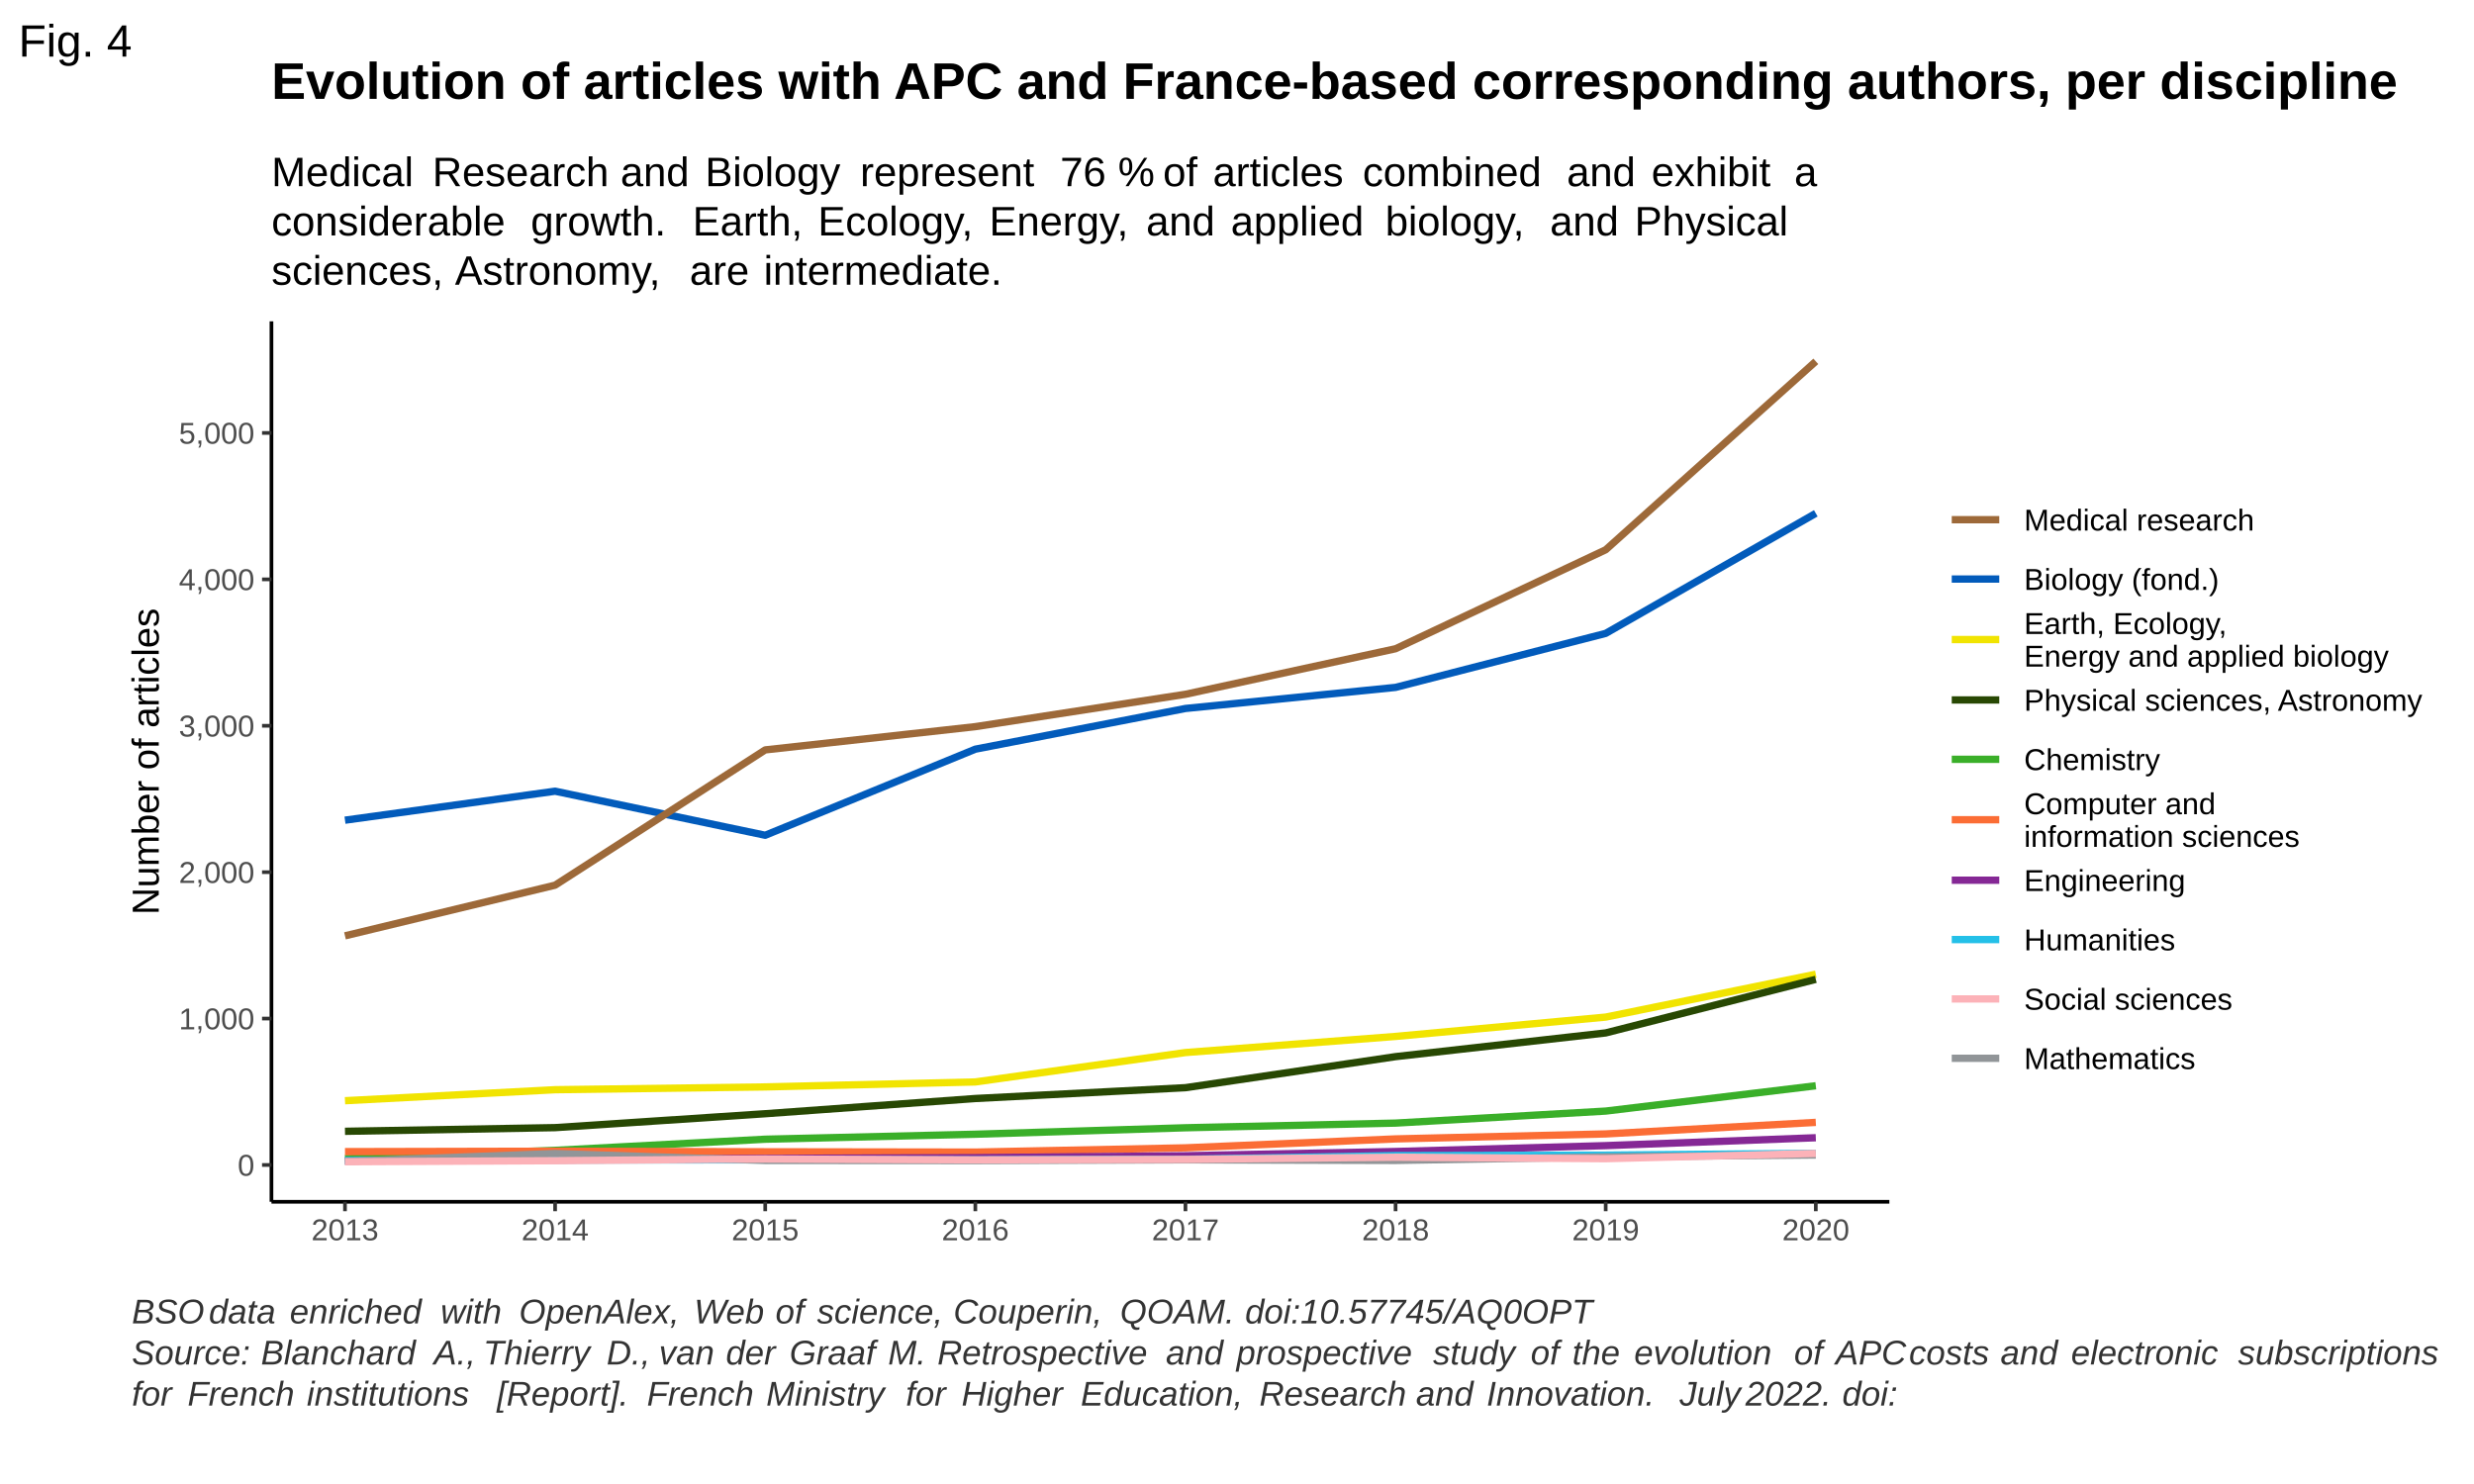
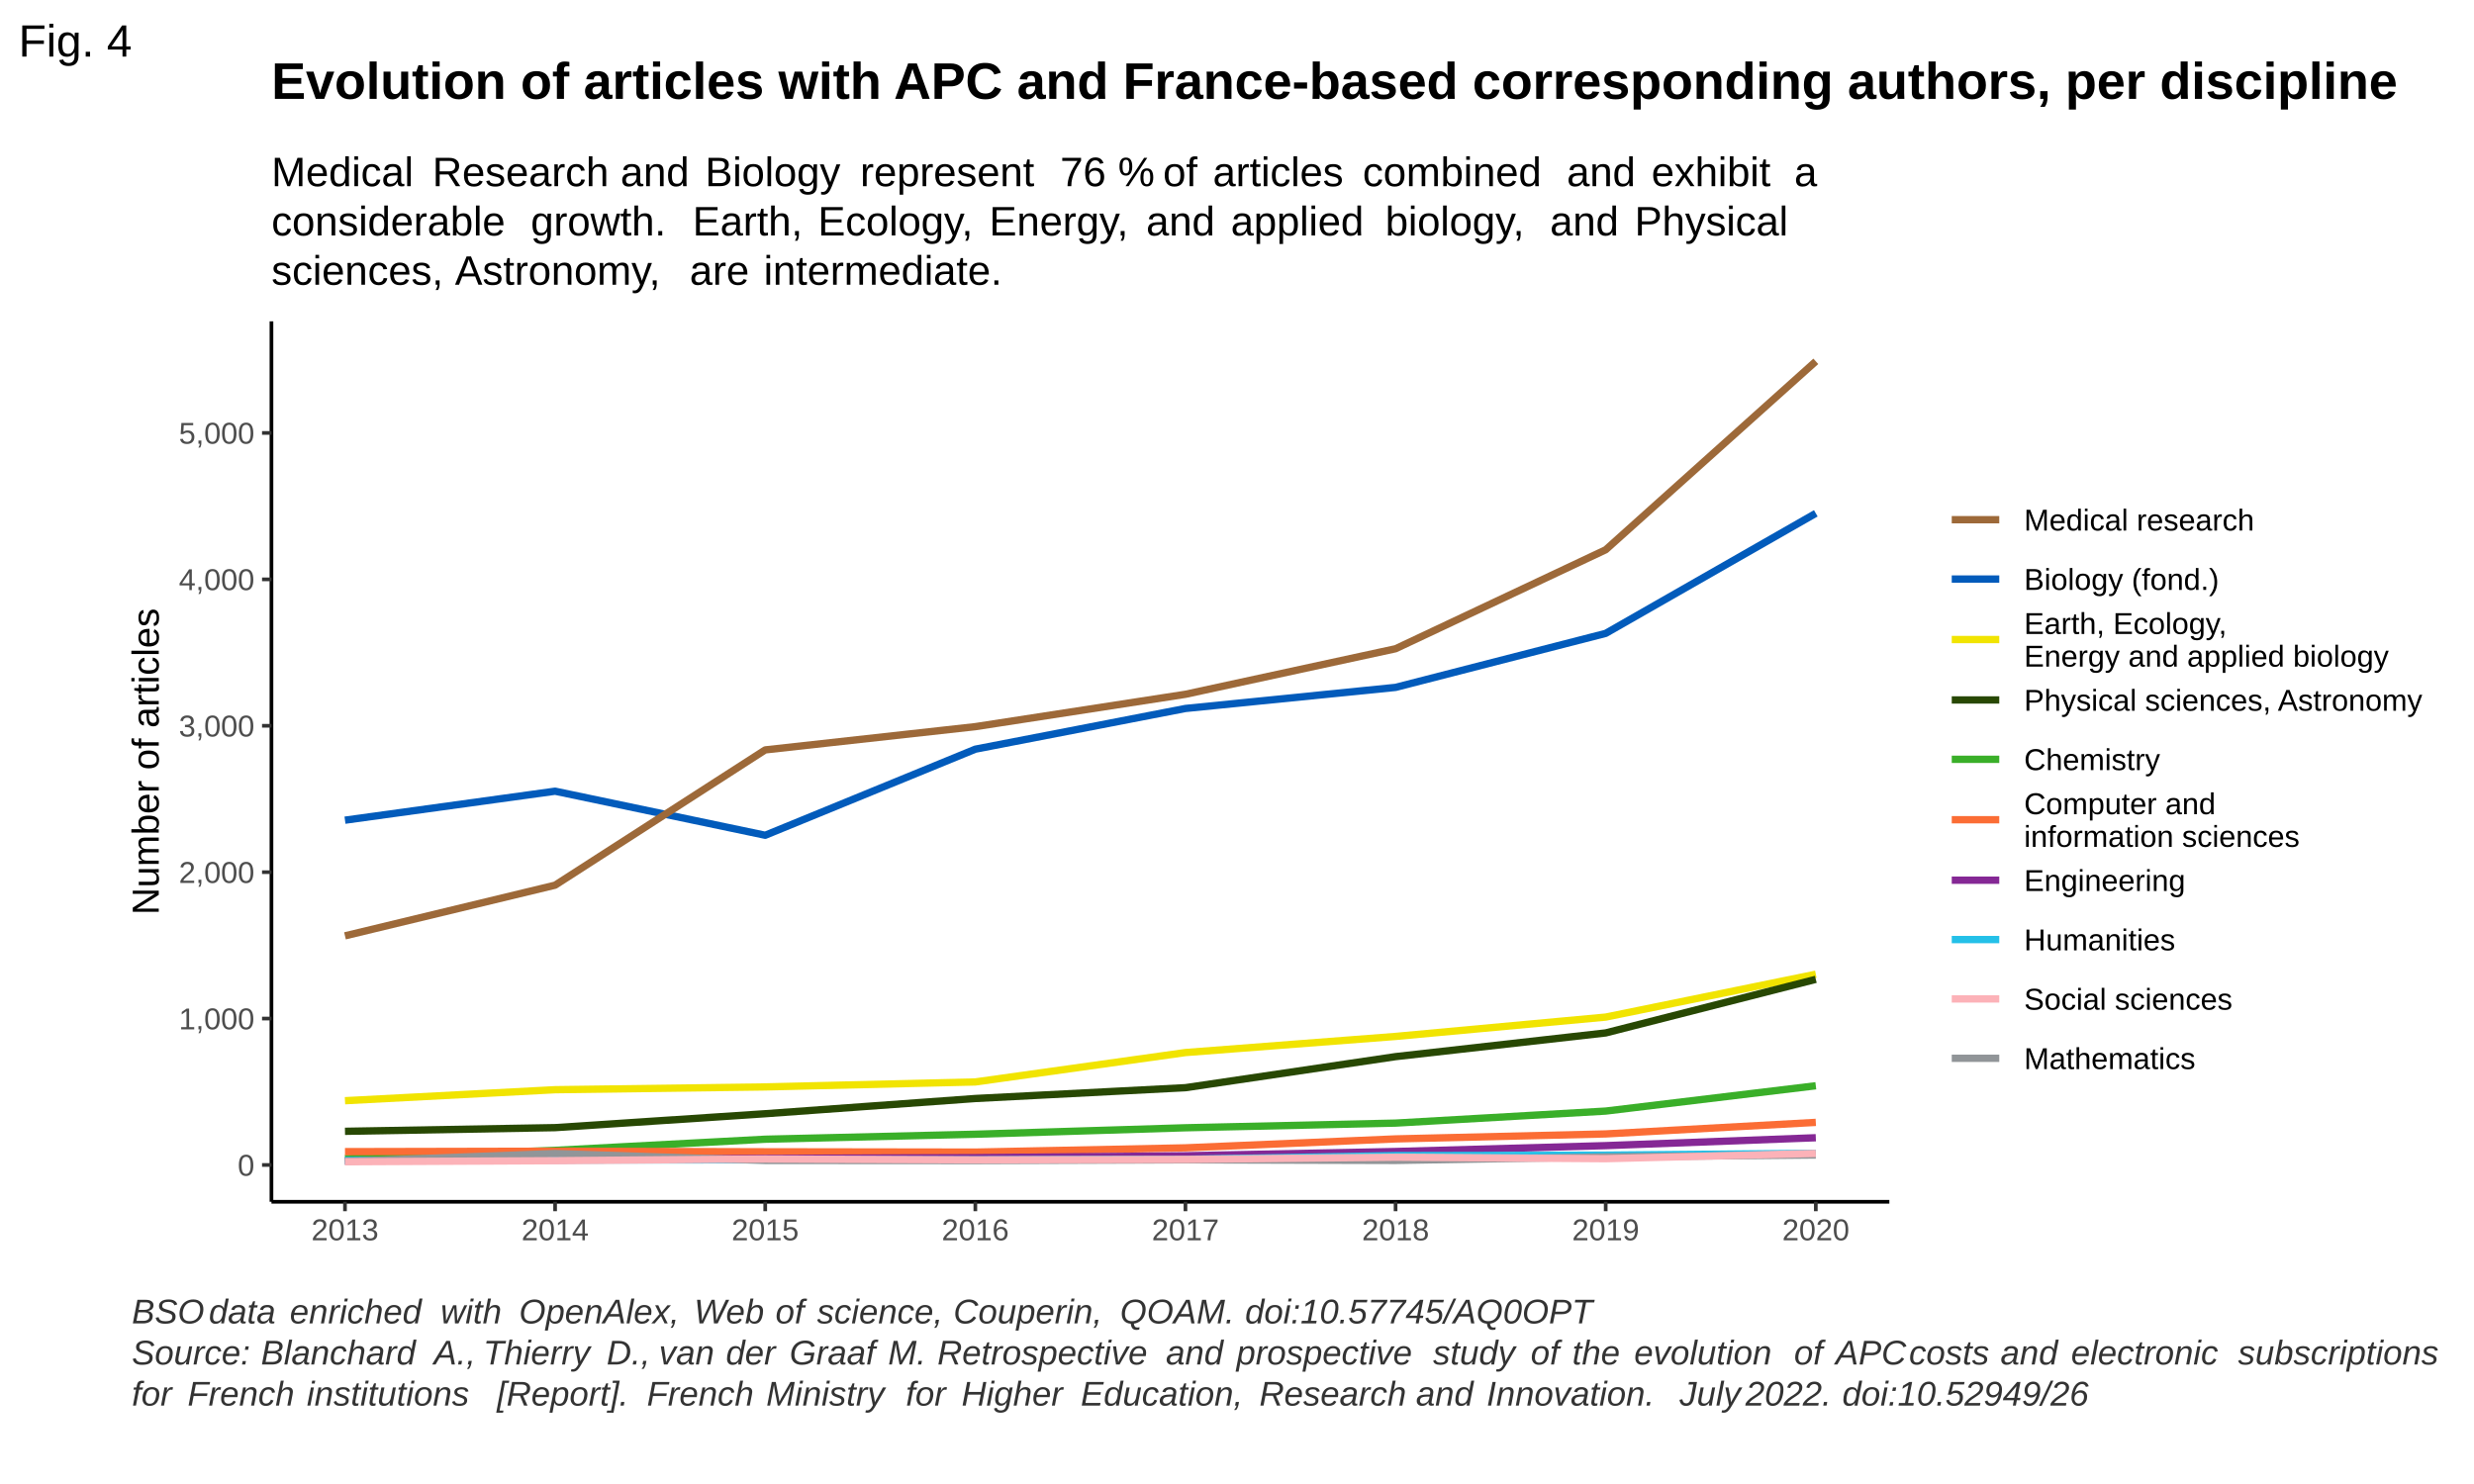
<svg xmlns="http://www.w3.org/2000/svg" class="svglite" width="720.00pt" height="432.00pt" viewBox="0 0 720.00 432.00">
  <defs>
    <style type="text/css">
    .svglite line, .svglite polyline, .svglite polygon, .svglite path, .svglite rect, .svglite circle {
      fill: none;
      stroke: #000000;
      stroke-linecap: round;
      stroke-linejoin: round;
      stroke-miterlimit: 10.00;
    }
    .svglite text {
      white-space: pre;
    }
  </style>
  </defs>
  <rect width="100%" height="100%" style="stroke: none; fill: #FFFFFF;" />
  <defs>
    <clipPath id="cpMC4wMHw3MjAuMDB8MC4wMHw0MzIuMDA=">
      <rect x="0.00" y="0.00" width="720.00" height="432.00" />
    </clipPath>
  </defs>
  <g clip-path="url(#cpMC4wMHw3MjAuMDB8MC4wMHw0MzIuMDA=)">
    <rect x="0" y="0.00" width="720.00" height="432.00" style="stroke-width: 1.07; stroke: #FFFFFF; fill: #FFFFFF;" />
  </g>
  <defs>
    <clipPath id="cpNzkuMDB8NTQ5Ljg1fDkzLjU0fDM0OS44NA==">
      <rect x="79.00" y="93.54" width="470.85" height="256.30" />
    </clipPath>
  </defs>
  <g clip-path="url(#cpNzkuMDB8NTQ5Ljg1fDkzLjU0fDM0OS44NA==)">
    <rect x="79.00" y="93.54" width="470.85" height="256.30" style="stroke-width: 1.07; stroke: none; fill: #FFFFFF;" />
    <polyline points="100.40,238.76 161.55,230.32 222.70,243.15 283.85,218.09 345.00,206.24 406.15,200.10 467.30,184.38 528.45,149.43 " style="stroke-width: 2.13; stroke: #025BBB; stroke-linecap: butt;" />
    <polyline points="100.40,337.25 161.55,334.87 222.70,331.63 283.85,330.18 345.00,328.30 406.15,326.94 467.30,323.44 528.45,316.07 " style="stroke-width: 2.13; stroke: #3AAF29; stroke-linecap: butt;" />
    <polyline points="100.40,335.25 161.55,335.12 222.70,335.29 283.85,335.38 345.00,334.14 406.15,331.54 467.30,330.09 528.45,326.73 " style="stroke-width: 2.13; stroke: #FB6D35; stroke-linecap: butt;" />
    <polyline points="100.40,320.42 161.55,317.22 222.70,316.41 283.85,314.96 345.00,306.40 406.15,301.71 467.30,296.08 528.45,283.60 " style="stroke-width: 2.13; stroke: #F1E401; stroke-linecap: butt;" />
    <polyline points="100.40,337.94 161.55,337.68 222.70,337.21 283.85,337.00 345.00,336.44 406.15,335.21 467.30,333.50 528.45,331.20 " style="stroke-width: 2.13; stroke: #852895; stroke-linecap: butt;" />
    <polyline points="100.40,337.81 161.55,337.68 222.70,337.64 283.85,337.64 345.00,337.47 406.15,336.40 467.30,336.27 528.45,335.72 " style="stroke-width: 2.13; stroke: #24C0E8; stroke-linecap: butt;" />
    <polyline points="100.40,338.11 161.55,335.80 222.70,337.81 283.85,337.85 345.00,337.64 406.15,337.81 467.30,336.78 528.45,336.23 " style="stroke-width: 2.13; stroke: #919598; stroke-linecap: butt;" />
    <polyline points="100.40,272.43 161.55,257.68 222.70,218.30 283.85,211.53 345.00,202.11 406.15,188.85 467.30,160.04 528.45,105.19 " style="stroke-width: 2.13; stroke: #9D6939; stroke-linecap: butt;" />
    <polyline points="100.40,329.33 161.55,328.26 222.70,324.21 283.85,319.78 345.00,316.63 406.15,307.59 467.30,300.69 528.45,285.09 " style="stroke-width: 2.13; stroke: #284803; stroke-linecap: butt;" />
    <polyline points="100.40,338.19 161.55,337.89 222.70,337.38 283.85,337.64 345.00,337.51 406.15,336.87 467.30,337.30 528.45,335.76 " style="stroke-width: 2.13; stroke: #FCB2B8; stroke-linecap: butt;" />
  </g>
  <g clip-path="url(#cpMC4wMHw3MjAuMDB8MC4wMHw0MzIuMDA=)">
    <polyline points="79.00,349.84 79.00,93.54 " style="stroke-width: 1.07; stroke-linecap: butt;" />
    <text x="74.07" y="342.27" text-anchor="end" style="font-size: 8.80px;fill: #4D4D4D; font-family: &quot;Arial&quot;;" textLength="5.03px" lengthAdjust="spacingAndGlyphs">0</text>
    <text x="74.07" y="299.65" text-anchor="end" style="font-size: 8.80px;fill: #4D4D4D; font-family: &quot;Arial&quot;;" textLength="22.49px" lengthAdjust="spacingAndGlyphs">1,000</text>
    <text x="74.07" y="257.03" text-anchor="end" style="font-size: 8.80px;fill: #4D4D4D; font-family: &quot;Arial&quot;;" textLength="22.49px" lengthAdjust="spacingAndGlyphs">2,000</text>
    <text x="74.07" y="214.41" text-anchor="end" style="font-size: 8.80px;fill: #4D4D4D; font-family: &quot;Arial&quot;;" textLength="22.49px" lengthAdjust="spacingAndGlyphs">3,000</text>
    <text x="74.07" y="171.79" text-anchor="end" style="font-size: 8.80px;fill: #4D4D4D; font-family: &quot;Arial&quot;;" textLength="22.49px" lengthAdjust="spacingAndGlyphs">4,000</text>
    <text x="74.07" y="129.17" text-anchor="end" style="font-size: 8.80px;fill: #4D4D4D; font-family: &quot;Arial&quot;;" textLength="22.49px" lengthAdjust="spacingAndGlyphs">5,000</text>
    <polyline points="76.26,339.13 79.00,339.13 " style="stroke-width: 1.07; stroke: #333333; stroke-linecap: butt;" />
    <polyline points="76.26,296.51 79.00,296.51 " style="stroke-width: 1.07; stroke: #333333; stroke-linecap: butt;" />
    <polyline points="76.26,253.89 79.00,253.89 " style="stroke-width: 1.07; stroke: #333333; stroke-linecap: butt;" />
    <polyline points="76.26,211.27 79.00,211.27 " style="stroke-width: 1.07; stroke: #333333; stroke-linecap: butt;" />
    <polyline points="76.26,168.65 79.00,168.65 " style="stroke-width: 1.07; stroke: #333333; stroke-linecap: butt;" />
    <polyline points="76.26,126.03 79.00,126.03 " style="stroke-width: 1.07; stroke: #333333; stroke-linecap: butt;" />
    <polyline points="79.00,349.84 549.85,349.84 " style="stroke-width: 1.07; stroke-linecap: butt;" />
    <polyline points="100.40,352.58 100.40,349.84 " style="stroke-width: 1.07; stroke: #333333; stroke-linecap: butt;" />
    <polyline points="161.55,352.58 161.55,349.84 " style="stroke-width: 1.07; stroke: #333333; stroke-linecap: butt;" />
    <polyline points="222.70,352.58 222.70,349.84 " style="stroke-width: 1.07; stroke: #333333; stroke-linecap: butt;" />
    <polyline points="283.85,352.58 283.85,349.84 " style="stroke-width: 1.07; stroke: #333333; stroke-linecap: butt;" />
    <polyline points="345.00,352.58 345.00,349.84 " style="stroke-width: 1.07; stroke: #333333; stroke-linecap: butt;" />
    <polyline points="406.15,352.58 406.15,349.84 " style="stroke-width: 1.07; stroke: #333333; stroke-linecap: butt;" />
    <polyline points="467.30,352.58 467.30,349.84 " style="stroke-width: 1.07; stroke: #333333; stroke-linecap: butt;" />
    <polyline points="528.45,352.58 528.45,349.84 " style="stroke-width: 1.07; stroke: #333333; stroke-linecap: butt;" />
    <text x="100.40" y="361.06" text-anchor="middle" style="font-size: 8.80px;fill: #4D4D4D; font-family: &quot;Arial&quot;;" textLength="20.13px" lengthAdjust="spacingAndGlyphs">2013</text>
    <text x="161.55" y="361.06" text-anchor="middle" style="font-size: 8.80px;fill: #4D4D4D; font-family: &quot;Arial&quot;;" textLength="20.13px" lengthAdjust="spacingAndGlyphs">2014</text>
    <text x="222.70" y="361.06" text-anchor="middle" style="font-size: 8.80px;fill: #4D4D4D; font-family: &quot;Arial&quot;;" textLength="20.13px" lengthAdjust="spacingAndGlyphs">2015</text>
    <text x="283.85" y="361.06" text-anchor="middle" style="font-size: 8.80px;fill: #4D4D4D; font-family: &quot;Arial&quot;;" textLength="20.13px" lengthAdjust="spacingAndGlyphs">2016</text>
    <text x="345.00" y="361.06" text-anchor="middle" style="font-size: 8.80px;fill: #4D4D4D; font-family: &quot;Arial&quot;;" textLength="20.13px" lengthAdjust="spacingAndGlyphs">2017</text>
    <text x="406.15" y="361.06" text-anchor="middle" style="font-size: 8.80px;fill: #4D4D4D; font-family: &quot;Arial&quot;;" textLength="20.13px" lengthAdjust="spacingAndGlyphs">2018</text>
    <text x="467.30" y="361.06" text-anchor="middle" style="font-size: 8.80px;fill: #4D4D4D; font-family: &quot;Arial&quot;;" textLength="20.13px" lengthAdjust="spacingAndGlyphs">2019</text>
    <text x="528.45" y="361.06" text-anchor="middle" style="font-size: 8.80px;fill: #4D4D4D; font-family: &quot;Arial&quot;;" textLength="20.13px" lengthAdjust="spacingAndGlyphs">2020</text>
    <text transform="translate(46.20,221.69) rotate(-90)" text-anchor="middle" style="font-size: 11.00px; font-family: &quot;Arial&quot;;" textLength="96.23px" lengthAdjust="spacingAndGlyphs">Number of articles</text>
    <rect x="560.81" y="121.20" width="153.71" height="200.99" style="stroke-width: 1.07; stroke: none; fill: #FFFFFF;" />
    <text x="566.29" y="135.85" style="font-size: 11.00px; font-family: &quot;Arial&quot;;" textLength="2.86px" lengthAdjust="spacingAndGlyphs"> </text>
    <line x1="568.01" y1="151.29" x2="581.84" y2="151.29" style="stroke-width: 2.13; stroke: #9D6939; stroke-linecap: butt;" />
    <line x1="568.01" y1="168.57" x2="581.84" y2="168.57" style="stroke-width: 2.13; stroke: #025BBB; stroke-linecap: butt;" />
    <line x1="568.01" y1="186.17" x2="581.84" y2="186.17" style="stroke-width: 2.13; stroke: #F1E401; stroke-linecap: butt;" />
    <line x1="568.01" y1="203.76" x2="581.84" y2="203.76" style="stroke-width: 2.13; stroke: #284803; stroke-linecap: butt;" />
    <line x1="568.01" y1="221.04" x2="581.84" y2="221.04" style="stroke-width: 2.13; stroke: #3AAF29; stroke-linecap: butt;" />
    <line x1="568.01" y1="238.63" x2="581.84" y2="238.63" style="stroke-width: 2.13; stroke: #FB6D35; stroke-linecap: butt;" />
    <line x1="568.01" y1="256.23" x2="581.84" y2="256.23" style="stroke-width: 2.13; stroke: #852895; stroke-linecap: butt;" />
    <line x1="568.01" y1="273.51" x2="581.84" y2="273.51" style="stroke-width: 2.13; stroke: #24C0E8; stroke-linecap: butt;" />
    <line x1="568.01" y1="290.79" x2="581.84" y2="290.79" style="stroke-width: 2.13; stroke: #FCB2B8; stroke-linecap: butt;" />
    <line x1="568.01" y1="308.07" x2="581.84" y2="308.07" style="stroke-width: 2.13; stroke: #919598; stroke-linecap: butt;" />
    <text x="589.05" y="154.44" style="font-size: 8.80px; font-family: &quot;Arial&quot;;" textLength="70.32px" lengthAdjust="spacingAndGlyphs">Medical research</text>
    <text x="589.05" y="171.72" style="font-size: 8.80px; font-family: &quot;Arial&quot;;" textLength="59.90px" lengthAdjust="spacingAndGlyphs">Biology (fond.)</text>
    <text x="589.05" y="184.56" style="font-size: 8.80px; font-family: &quot;Arial&quot;;" textLength="63.27px" lengthAdjust="spacingAndGlyphs">Earth, Ecology, </text>
    <text x="589.05" y="194.06" style="font-size: 8.80px; font-family: &quot;Arial&quot;;" textLength="112.59px" lengthAdjust="spacingAndGlyphs">Energy and applied biology</text>
    <text x="589.05" y="206.90" style="font-size: 8.80px; font-family: &quot;Arial&quot;;" textLength="120.00px" lengthAdjust="spacingAndGlyphs">Physical sciences, Astronomy</text>
    <text x="589.05" y="224.18" style="font-size: 8.80px; font-family: &quot;Arial&quot;;" textLength="41.95px" lengthAdjust="spacingAndGlyphs">Chemistry</text>
    <text x="589.05" y="237.02" style="font-size: 8.80px; font-family: &quot;Arial&quot;;" textLength="62.07px" lengthAdjust="spacingAndGlyphs">Computer and </text>
    <text x="589.05" y="246.53" style="font-size: 8.80px; font-family: &quot;Arial&quot;;" textLength="88.11px" lengthAdjust="spacingAndGlyphs"> information sciences</text>
    <text x="589.05" y="259.37" style="font-size: 8.80px; font-family: &quot;Arial&quot;;" textLength="50.10px" lengthAdjust="spacingAndGlyphs">Engineering</text>
    <text x="589.05" y="276.65" style="font-size: 8.80px; font-family: &quot;Arial&quot;;" textLength="47.43px" lengthAdjust="spacingAndGlyphs">Humanities</text>
    <text x="589.05" y="293.93" style="font-size: 8.80px; font-family: &quot;Arial&quot;;" textLength="60.62px" lengthAdjust="spacingAndGlyphs">Social sciences</text>
    <text x="589.05" y="311.21" style="font-size: 8.80px; font-family: &quot;Arial&quot;;" textLength="53.51px" lengthAdjust="spacingAndGlyphs">Mathematics</text>
    <text x="79.00" y="54.20" style="font-size: 12.00px; font-family: &quot;Arial&quot;;" textLength="43.72px" lengthAdjust="spacingAndGlyphs">Medical</text>
    <text x="125.84" y="54.20" style="font-size: 12.00px; font-family: &quot;Arial&quot;;" textLength="51.61px" lengthAdjust="spacingAndGlyphs">Research</text>
    <text x="180.57" y="54.20" style="font-size: 12.00px; font-family: &quot;Arial&quot;;" textLength="21.53px" lengthAdjust="spacingAndGlyphs">and</text>
    <text x="205.21" y="54.20" style="font-size: 12.00px; font-family: &quot;Arial&quot;;" textLength="42.00px" lengthAdjust="spacingAndGlyphs">Biology</text>
    <text x="250.33" y="54.20" style="font-size: 12.00px; font-family: &quot;Arial&quot;;" textLength="55.09px" lengthAdjust="spacingAndGlyphs">represent</text>
    <text x="308.54" y="54.20" style="font-size: 12.00px; font-family: &quot;Arial&quot;;" textLength="13.72px" lengthAdjust="spacingAndGlyphs">76</text>
    <text x="325.38" y="54.20" style="font-size: 12.00px; font-family: &quot;Arial&quot;;" textLength="9.97px" lengthAdjust="spacingAndGlyphs">%</text>
    <text x="338.47" y="54.20" style="font-size: 12.00px; font-family: &quot;Arial&quot;;" textLength="11.38px" lengthAdjust="spacingAndGlyphs">of</text>
    <text x="352.97" y="54.20" style="font-size: 12.00px; font-family: &quot;Arial&quot;;" textLength="40.49px" lengthAdjust="spacingAndGlyphs">articles</text>
    <text x="396.57" y="54.20" style="font-size: 12.00px; font-family: &quot;Arial&quot;;" textLength="56.28px" lengthAdjust="spacingAndGlyphs">combined</text>
    <text x="455.97" y="54.20" style="font-size: 12.00px; font-family: &quot;Arial&quot;;" textLength="21.53px" lengthAdjust="spacingAndGlyphs">and</text>
    <text x="480.61" y="54.20" style="font-size: 12.00px; font-family: &quot;Arial&quot;;" textLength="38.44px" lengthAdjust="spacingAndGlyphs">exhibit</text>
    <text x="522.17" y="54.20" style="font-size: 12.00px; font-family: &quot;Arial&quot;;" textLength="6.73px" lengthAdjust="spacingAndGlyphs">a</text>
    <text x="79.00" y="68.54" style="font-size: 12.00px; font-family: &quot;Arial&quot;;" textLength="72.35px" lengthAdjust="spacingAndGlyphs">considerable</text>
    <text x="154.47" y="68.54" style="font-size: 12.00px; font-family: &quot;Arial&quot;;" textLength="43.99px" lengthAdjust="spacingAndGlyphs">growth.</text>
    <text x="201.58" y="68.54" style="font-size: 12.00px; font-family: &quot;Arial&quot;;" textLength="33.33px" lengthAdjust="spacingAndGlyphs">Earth,</text>
    <text x="238.03" y="68.54" style="font-size: 12.00px; font-family: &quot;Arial&quot;;" textLength="46.76px" lengthAdjust="spacingAndGlyphs">Ecology,</text>
    <text x="287.91" y="68.54" style="font-size: 12.00px; font-family: &quot;Arial&quot;;" textLength="42.53px" lengthAdjust="spacingAndGlyphs">Energy,</text>
    <text x="333.56" y="68.54" style="font-size: 12.00px; font-family: &quot;Arial&quot;;" textLength="21.53px" lengthAdjust="spacingAndGlyphs">and</text>
    <text x="358.20" y="68.54" style="font-size: 12.00px; font-family: &quot;Arial&quot;;" textLength="41.83px" lengthAdjust="spacingAndGlyphs">applied</text>
    <text x="403.15" y="68.54" style="font-size: 12.00px; font-family: &quot;Arial&quot;;" textLength="44.81px" lengthAdjust="spacingAndGlyphs">biology,</text>
    <text x="451.08" y="68.54" style="font-size: 12.00px; font-family: &quot;Arial&quot;;" textLength="21.53px" lengthAdjust="spacingAndGlyphs">and</text>
    <text x="475.72" y="68.54" style="font-size: 12.00px; font-family: &quot;Arial&quot;;" textLength="45.22px" lengthAdjust="spacingAndGlyphs">Physical</text>
    <text x="79.00" y="82.89" style="font-size: 12.00px; font-family: &quot;Arial&quot;;" textLength="50.28px" lengthAdjust="spacingAndGlyphs">sciences,</text>
    <text x="132.40" y="82.89" style="font-size: 12.00px; font-family: &quot;Arial&quot;;" textLength="65.19px" lengthAdjust="spacingAndGlyphs">Astronomy,</text>
    <text x="200.70" y="82.89" style="font-size: 12.00px; font-family: &quot;Arial&quot;;" textLength="18.45px" lengthAdjust="spacingAndGlyphs">are</text>
    <text x="222.27" y="82.89" style="font-size: 12.00px; font-family: &quot;Arial&quot;;" textLength="76.08px" lengthAdjust="spacingAndGlyphs">intermediate.</text>
    <text x="79.00" y="28.78" style="font-size: 15.00px; font-weight: bold; font-family: &quot;Arial&quot;;" textLength="640.23px" lengthAdjust="spacingAndGlyphs">Evolution of articles with APC and France-based corresponding authors, per discipline</text>
    <text x="38.35" y="385.26" style="font-size: 10.00px; font-style: italic;fill: #333333; font-family: &quot;Arial&quot;;" textLength="18.25px" lengthAdjust="spacingAndGlyphs">BSO</text>
    <text x="60.75" y="385.26" style="font-size: 10.00px; font-style: italic;fill: #333333; font-family: &quot;Arial&quot;;" textLength="20.47px" lengthAdjust="spacingAndGlyphs">data</text>
    <text x="84.33" y="385.26" style="font-size: 10.00px; font-style: italic;fill: #333333; font-family: &quot;Arial&quot;;" textLength="38.43px" lengthAdjust="spacingAndGlyphs">enriched</text>
    <text x="128.22" y="385.26" style="font-size: 10.00px; font-style: italic;fill: #333333; font-family: &quot;Arial&quot;;" textLength="18.91px" lengthAdjust="spacingAndGlyphs">with</text>
    <text x="151.04" y="385.26" style="font-size: 10.00px; font-style: italic;fill: #333333; font-family: &quot;Arial&quot;;" textLength="44.36px" lengthAdjust="spacingAndGlyphs">OpenAlex,</text>
    <text x="202.00" y="385.26" style="font-size: 10.00px; font-style: italic;fill: #333333; font-family: &quot;Arial&quot;;" textLength="19.34px" lengthAdjust="spacingAndGlyphs">Web</text>
    <text x="225.68" y="385.26" style="font-size: 10.00px; font-style: italic;fill: #333333; font-family: &quot;Arial&quot;;" textLength="8.81px" lengthAdjust="spacingAndGlyphs">of</text>
    <text x="237.77" y="385.26" style="font-size: 10.00px; font-style: italic;fill: #333333; font-family: &quot;Arial&quot;;" textLength="34.29px" lengthAdjust="spacingAndGlyphs">science,</text>
    <text x="277.47" y="385.26" style="font-size: 10.00px; font-style: italic;fill: #333333; font-family: &quot;Arial&quot;;" textLength="42.98px" lengthAdjust="spacingAndGlyphs">Couperin,</text>
    <text x="325.97" y="385.26" style="font-size: 10.00px; font-style: italic;fill: #333333; font-family: &quot;Arial&quot;;" textLength="31.01px" lengthAdjust="spacingAndGlyphs">QOAM.</text>
    <text x="362.34" y="385.26" style="font-size: 10.00px; font-style: italic;fill: #333333; font-family: &quot;Arial&quot;;" textLength="97.47px" lengthAdjust="spacingAndGlyphs">doi:10.57745/AQ0OPT</text>
    <text x="38.35" y="397.22" style="font-size: 10.00px; font-style: italic;fill: #333333; font-family: &quot;Arial&quot;;" textLength="32.53px" lengthAdjust="spacingAndGlyphs">Source:</text>
    <text x="75.92" y="397.22" style="font-size: 10.00px; font-style: italic;fill: #333333; font-family: &quot;Arial&quot;;" textLength="45.81px" lengthAdjust="spacingAndGlyphs">Blanchard</text>
    <text x="126.25" y="397.22" style="font-size: 10.00px; font-style: italic;fill: #333333; font-family: &quot;Arial&quot;;" textLength="10.75px" lengthAdjust="spacingAndGlyphs">A.,</text>
    <text x="140.60" y="397.22" style="font-size: 10.00px; font-style: italic;fill: #333333; font-family: &quot;Arial&quot;;" textLength="31.00px" lengthAdjust="spacingAndGlyphs">Thierry</text>
    <text x="176.52" y="397.22" style="font-size: 10.00px; font-style: italic;fill: #333333; font-family: &quot;Arial&quot;;" textLength="11.79px" lengthAdjust="spacingAndGlyphs">D.,</text>
    <text x="191.77" y="397.22" style="font-size: 10.00px; font-style: italic;fill: #333333; font-family: &quot;Arial&quot;;" textLength="16.14px" lengthAdjust="spacingAndGlyphs">van</text>
    <text x="211.24" y="397.22" style="font-size: 10.00px; font-style: italic;fill: #333333; font-family: &quot;Arial&quot;;" textLength="14.76px" lengthAdjust="spacingAndGlyphs">der</text>
    <text x="229.76" y="397.22" style="font-size: 10.00px; font-style: italic;fill: #333333; font-family: &quot;Arial&quot;;" textLength="25.31px" lengthAdjust="spacingAndGlyphs">Graaf</text>
    <text x="258.43" y="397.22" style="font-size: 10.00px; font-style: italic;fill: #333333; font-family: &quot;Arial&quot;;" textLength="10.97px" lengthAdjust="spacingAndGlyphs">M.</text>
    <text x="272.78" y="397.22" style="font-size: 10.00px; font-style: italic;fill: #333333; font-family: &quot;Arial&quot;;" textLength="58.84px" lengthAdjust="spacingAndGlyphs">Retrospective</text>
    <text x="339.31" y="397.22" style="font-size: 10.00px; font-style: italic;fill: #333333; font-family: &quot;Arial&quot;;" textLength="17.26px" lengthAdjust="spacingAndGlyphs">and</text>
    <text x="359.84" y="397.22" style="font-size: 10.00px; font-style: italic;fill: #333333; font-family: &quot;Arial&quot;;" textLength="50.59px" lengthAdjust="spacingAndGlyphs">prospective</text>
    <text x="417.05" y="397.22" style="font-size: 10.00px; font-style: italic;fill: #333333; font-family: &quot;Arial&quot;;" textLength="23.89px" lengthAdjust="spacingAndGlyphs">study</text>
    <text x="445.47" y="397.22" style="font-size: 10.00px; font-style: italic;fill: #333333; font-family: &quot;Arial&quot;;" textLength="8.81px" lengthAdjust="spacingAndGlyphs">of</text>
    <text x="457.56" y="397.22" style="font-size: 10.00px; font-style: italic;fill: #333333; font-family: &quot;Arial&quot;;" textLength="14.10px" lengthAdjust="spacingAndGlyphs">the</text>
    <text x="475.58" y="397.22" style="font-size: 10.00px; font-style: italic;fill: #333333; font-family: &quot;Arial&quot;;" textLength="40.98px" lengthAdjust="spacingAndGlyphs">evolution</text>
    <text x="522.12" y="397.22" style="font-size: 10.00px; font-style: italic;fill: #333333; font-family: &quot;Arial&quot;;" textLength="8.81px" lengthAdjust="spacingAndGlyphs">of</text>
    <text x="534.20" y="397.22" style="font-size: 10.00px; font-style: italic;fill: #333333; font-family: &quot;Arial&quot;;" textLength="17.16px" lengthAdjust="spacingAndGlyphs">APC</text>
    <text x="555.57" y="397.22" style="font-size: 10.00px; font-style: italic;fill: #333333; font-family: &quot;Arial&quot;;" textLength="22.12px" lengthAdjust="spacingAndGlyphs">costs</text>
    <text x="582.20" y="397.22" style="font-size: 10.00px; font-style: italic;fill: #333333; font-family: &quot;Arial&quot;;" textLength="17.26px" lengthAdjust="spacingAndGlyphs">and</text>
    <text x="602.73" y="397.22" style="font-size: 10.00px; font-style: italic;fill: #333333; font-family: &quot;Arial&quot;;" textLength="42.91px" lengthAdjust="spacingAndGlyphs">electronic</text>
    <text x="651.33" y="397.22" style="font-size: 10.00px; font-style: italic;fill: #333333; font-family: &quot;Arial&quot;;" textLength="58.73px" lengthAdjust="spacingAndGlyphs">subscriptions</text>
    <text x="38.35" y="409.17" style="font-size: 10.00px; font-style: italic;fill: #333333; font-family: &quot;Arial&quot;;" textLength="12.79px" lengthAdjust="spacingAndGlyphs">for</text>
    <text x="54.57" y="409.17" style="font-size: 10.00px; font-style: italic;fill: #333333; font-family: &quot;Arial&quot;;" textLength="29.85px" lengthAdjust="spacingAndGlyphs">French</text>
    <text x="89.29" y="409.17" style="font-size: 10.00px; font-style: italic;fill: #333333; font-family: &quot;Arial&quot;;" textLength="49.33px" lengthAdjust="spacingAndGlyphs">institutions</text>
    <text x="144.60" y="409.17" style="font-size: 10.00px; font-style: italic;fill: #333333; font-family: &quot;Arial&quot;;" textLength="37.81px" lengthAdjust="spacingAndGlyphs">[Report].</text>
    <text x="188.25" y="409.17" style="font-size: 10.00px; font-style: italic;fill: #333333; font-family: &quot;Arial&quot;;" textLength="29.85px" lengthAdjust="spacingAndGlyphs">French</text>
    <text x="222.97" y="409.17" style="font-size: 10.00px; font-style: italic;fill: #333333; font-family: &quot;Arial&quot;;" textLength="35.65px" lengthAdjust="spacingAndGlyphs">Ministry</text>
    <text x="263.60" y="409.17" style="font-size: 10.00px; font-style: italic;fill: #333333; font-family: &quot;Arial&quot;;" textLength="12.79px" lengthAdjust="spacingAndGlyphs">for</text>
    <text x="279.82" y="409.17" style="font-size: 10.00px; font-style: italic;fill: #333333; font-family: &quot;Arial&quot;;" textLength="29.92px" lengthAdjust="spacingAndGlyphs">Higher</text>
    <text x="314.50" y="409.17" style="font-size: 10.00px; font-style: italic;fill: #333333; font-family: &quot;Arial&quot;;" textLength="46.81px" lengthAdjust="spacingAndGlyphs">Education,</text>
    <text x="366.49" y="409.17" style="font-size: 10.00px; font-style: italic;fill: #333333; font-family: &quot;Arial&quot;;" textLength="40.01px" lengthAdjust="spacingAndGlyphs">Research</text>
    <text x="412.09" y="409.17" style="font-size: 10.00px; font-style: italic;fill: #333333; font-family: &quot;Arial&quot;;" textLength="17.26px" lengthAdjust="spacingAndGlyphs">and</text>
    <text x="432.63" y="409.17" style="font-size: 10.00px; font-style: italic;fill: #333333; font-family: &quot;Arial&quot;;" textLength="50.68px" lengthAdjust="spacingAndGlyphs">Innovation.</text>
    <text x="488.80" y="409.17" style="font-size: 10.00px; font-style: italic;fill: #333333; font-family: &quot;Arial&quot;;" textLength="15.77px" lengthAdjust="spacingAndGlyphs">July</text>
    <text x="507.98" y="409.17" style="font-size: 10.00px; font-style: italic;fill: #333333; font-family: &quot;Arial&quot;;" textLength="24.60px" lengthAdjust="spacingAndGlyphs">2022.</text>
-     <text x="536.13" y="409.17" style="font-size: 10.00px; font-style: italic;fill: #333333; font-family: &quot;Arial&quot;;" textLength="16.56px" lengthAdjust="spacingAndGlyphs">doi:</text>
+     <text x="536.13" y="409.17" style="font-size: 10.00px; font-style: italic;fill: #333333; font-family: &quot;Arial&quot;;" textLength="72.25px" lengthAdjust="spacingAndGlyphs">doi:10.52949/26</text>
    <text x="21.91" y="16.48" text-anchor="middle" style="font-size: 13.20px; font-family: &quot;Arial&quot;;" textLength="32.87px" lengthAdjust="spacingAndGlyphs">Fig. 4</text>
  </g>
</svg>
